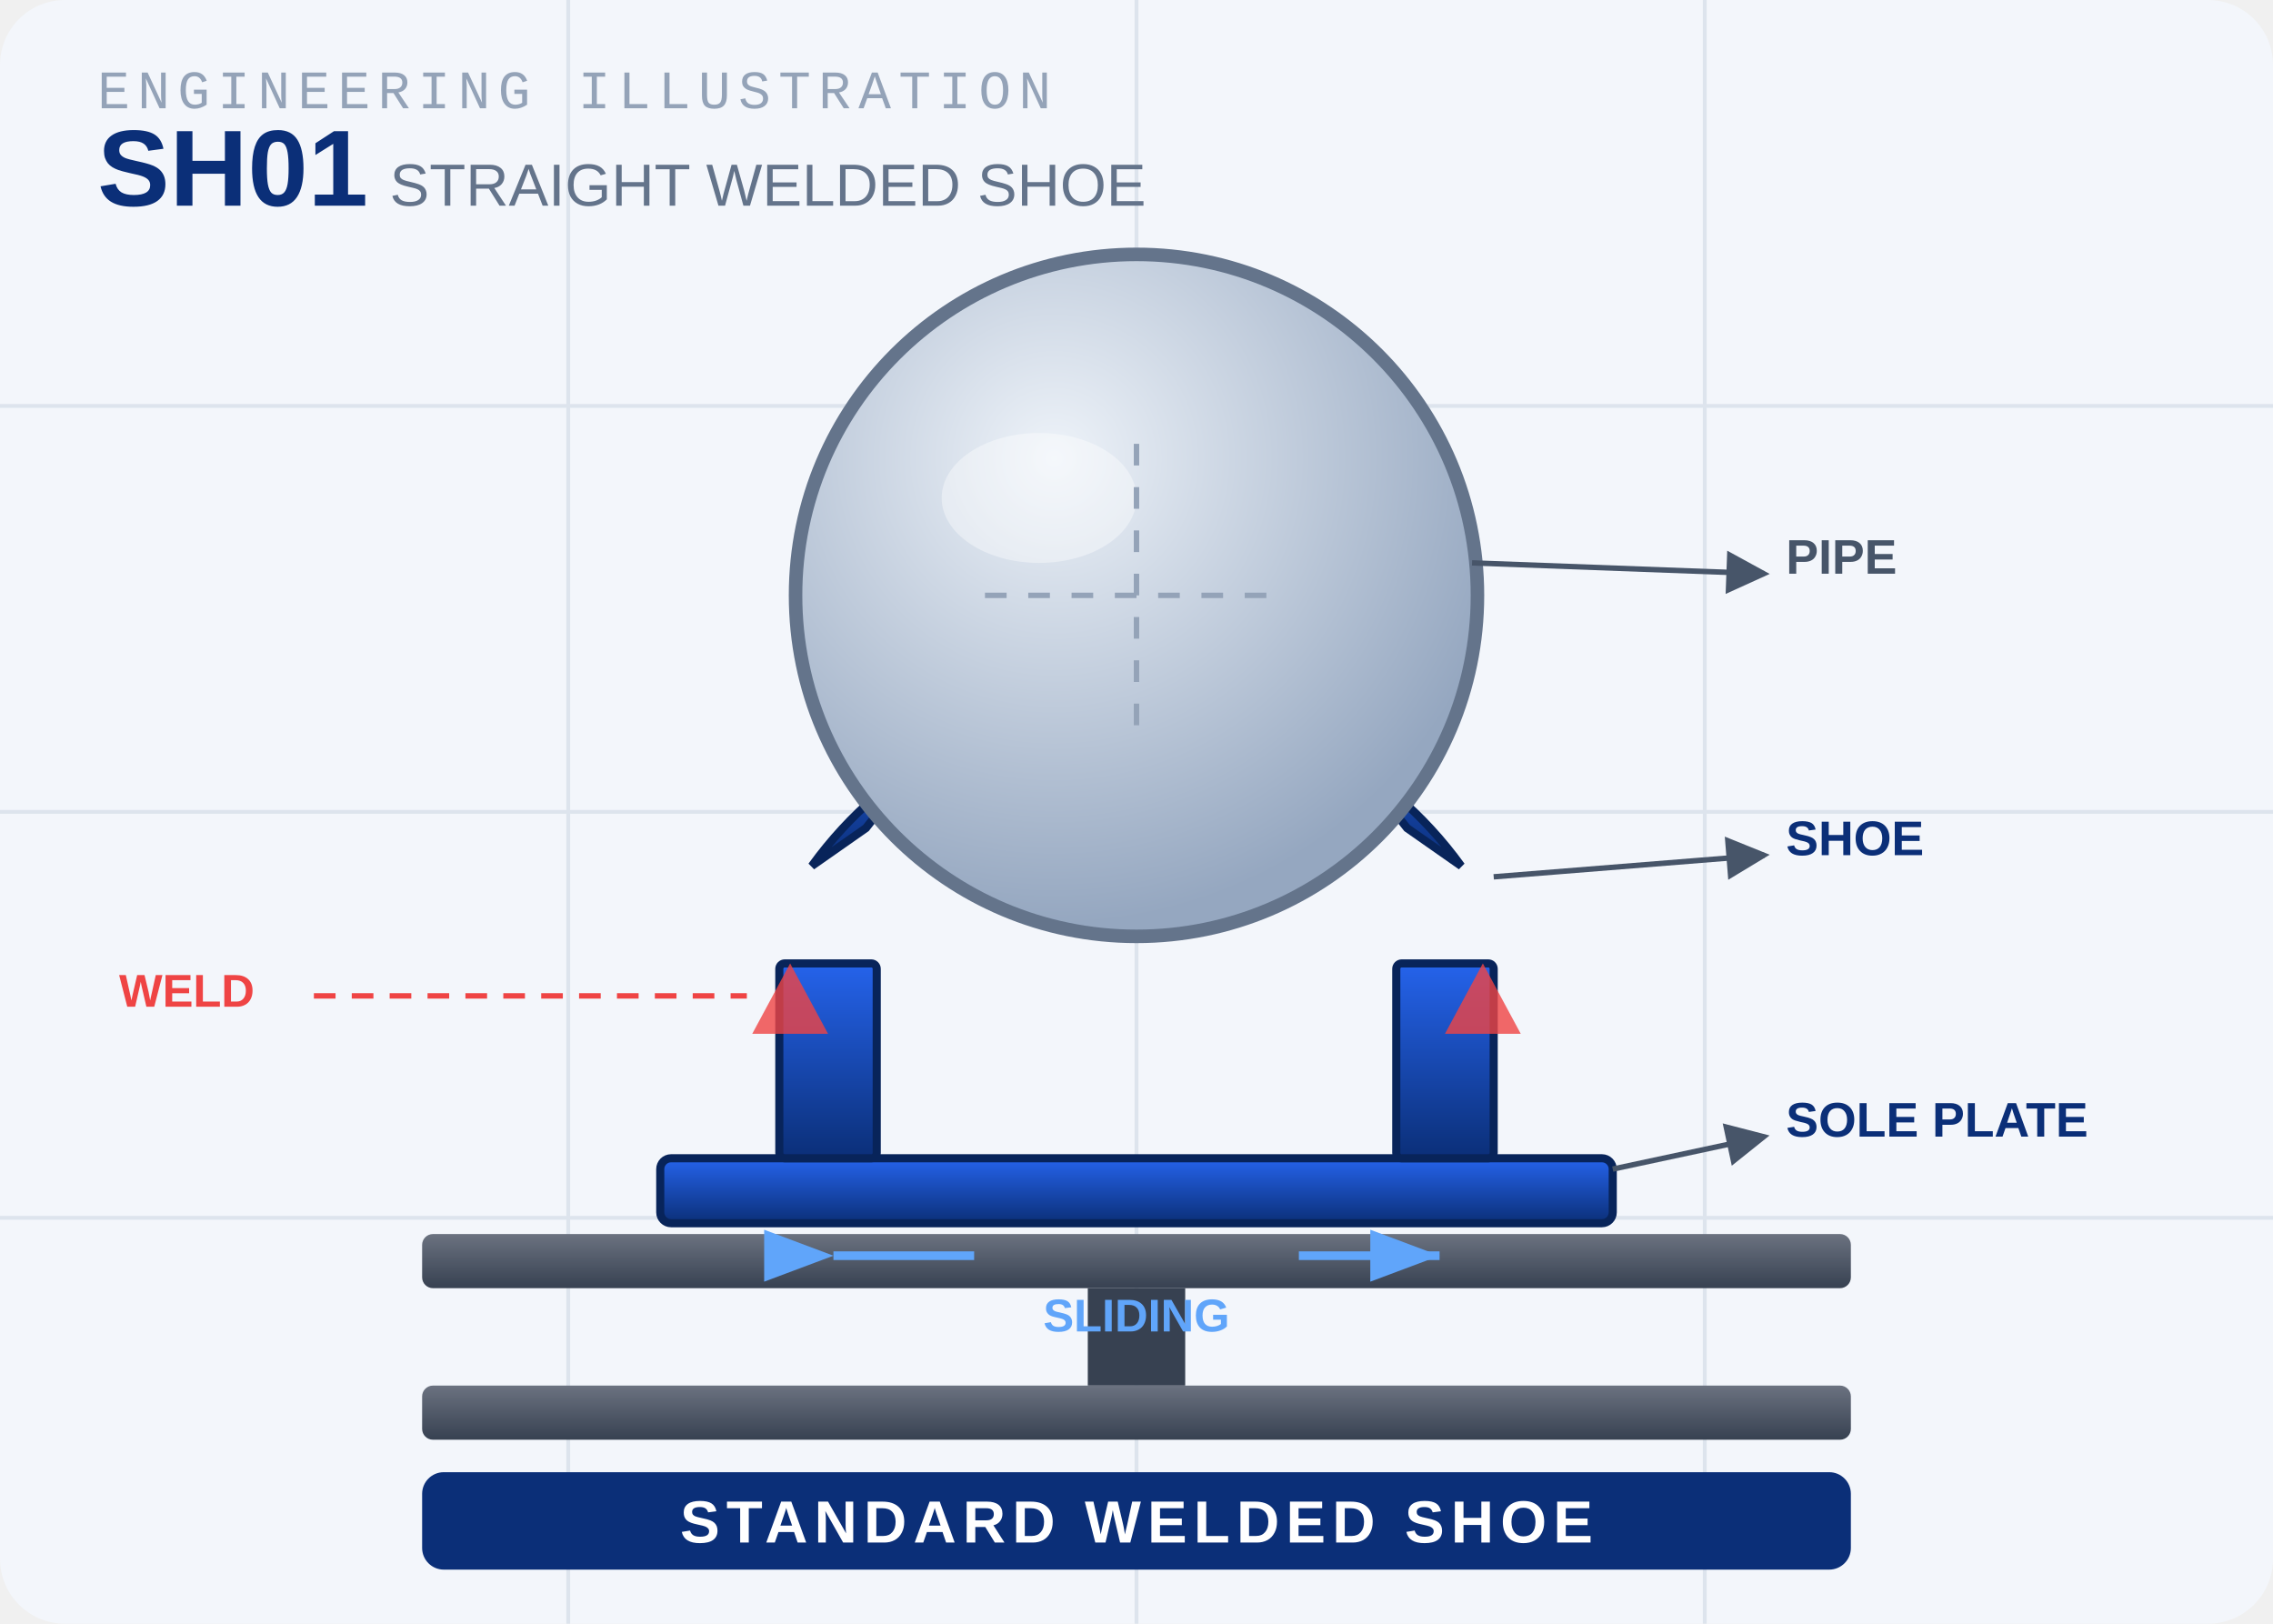
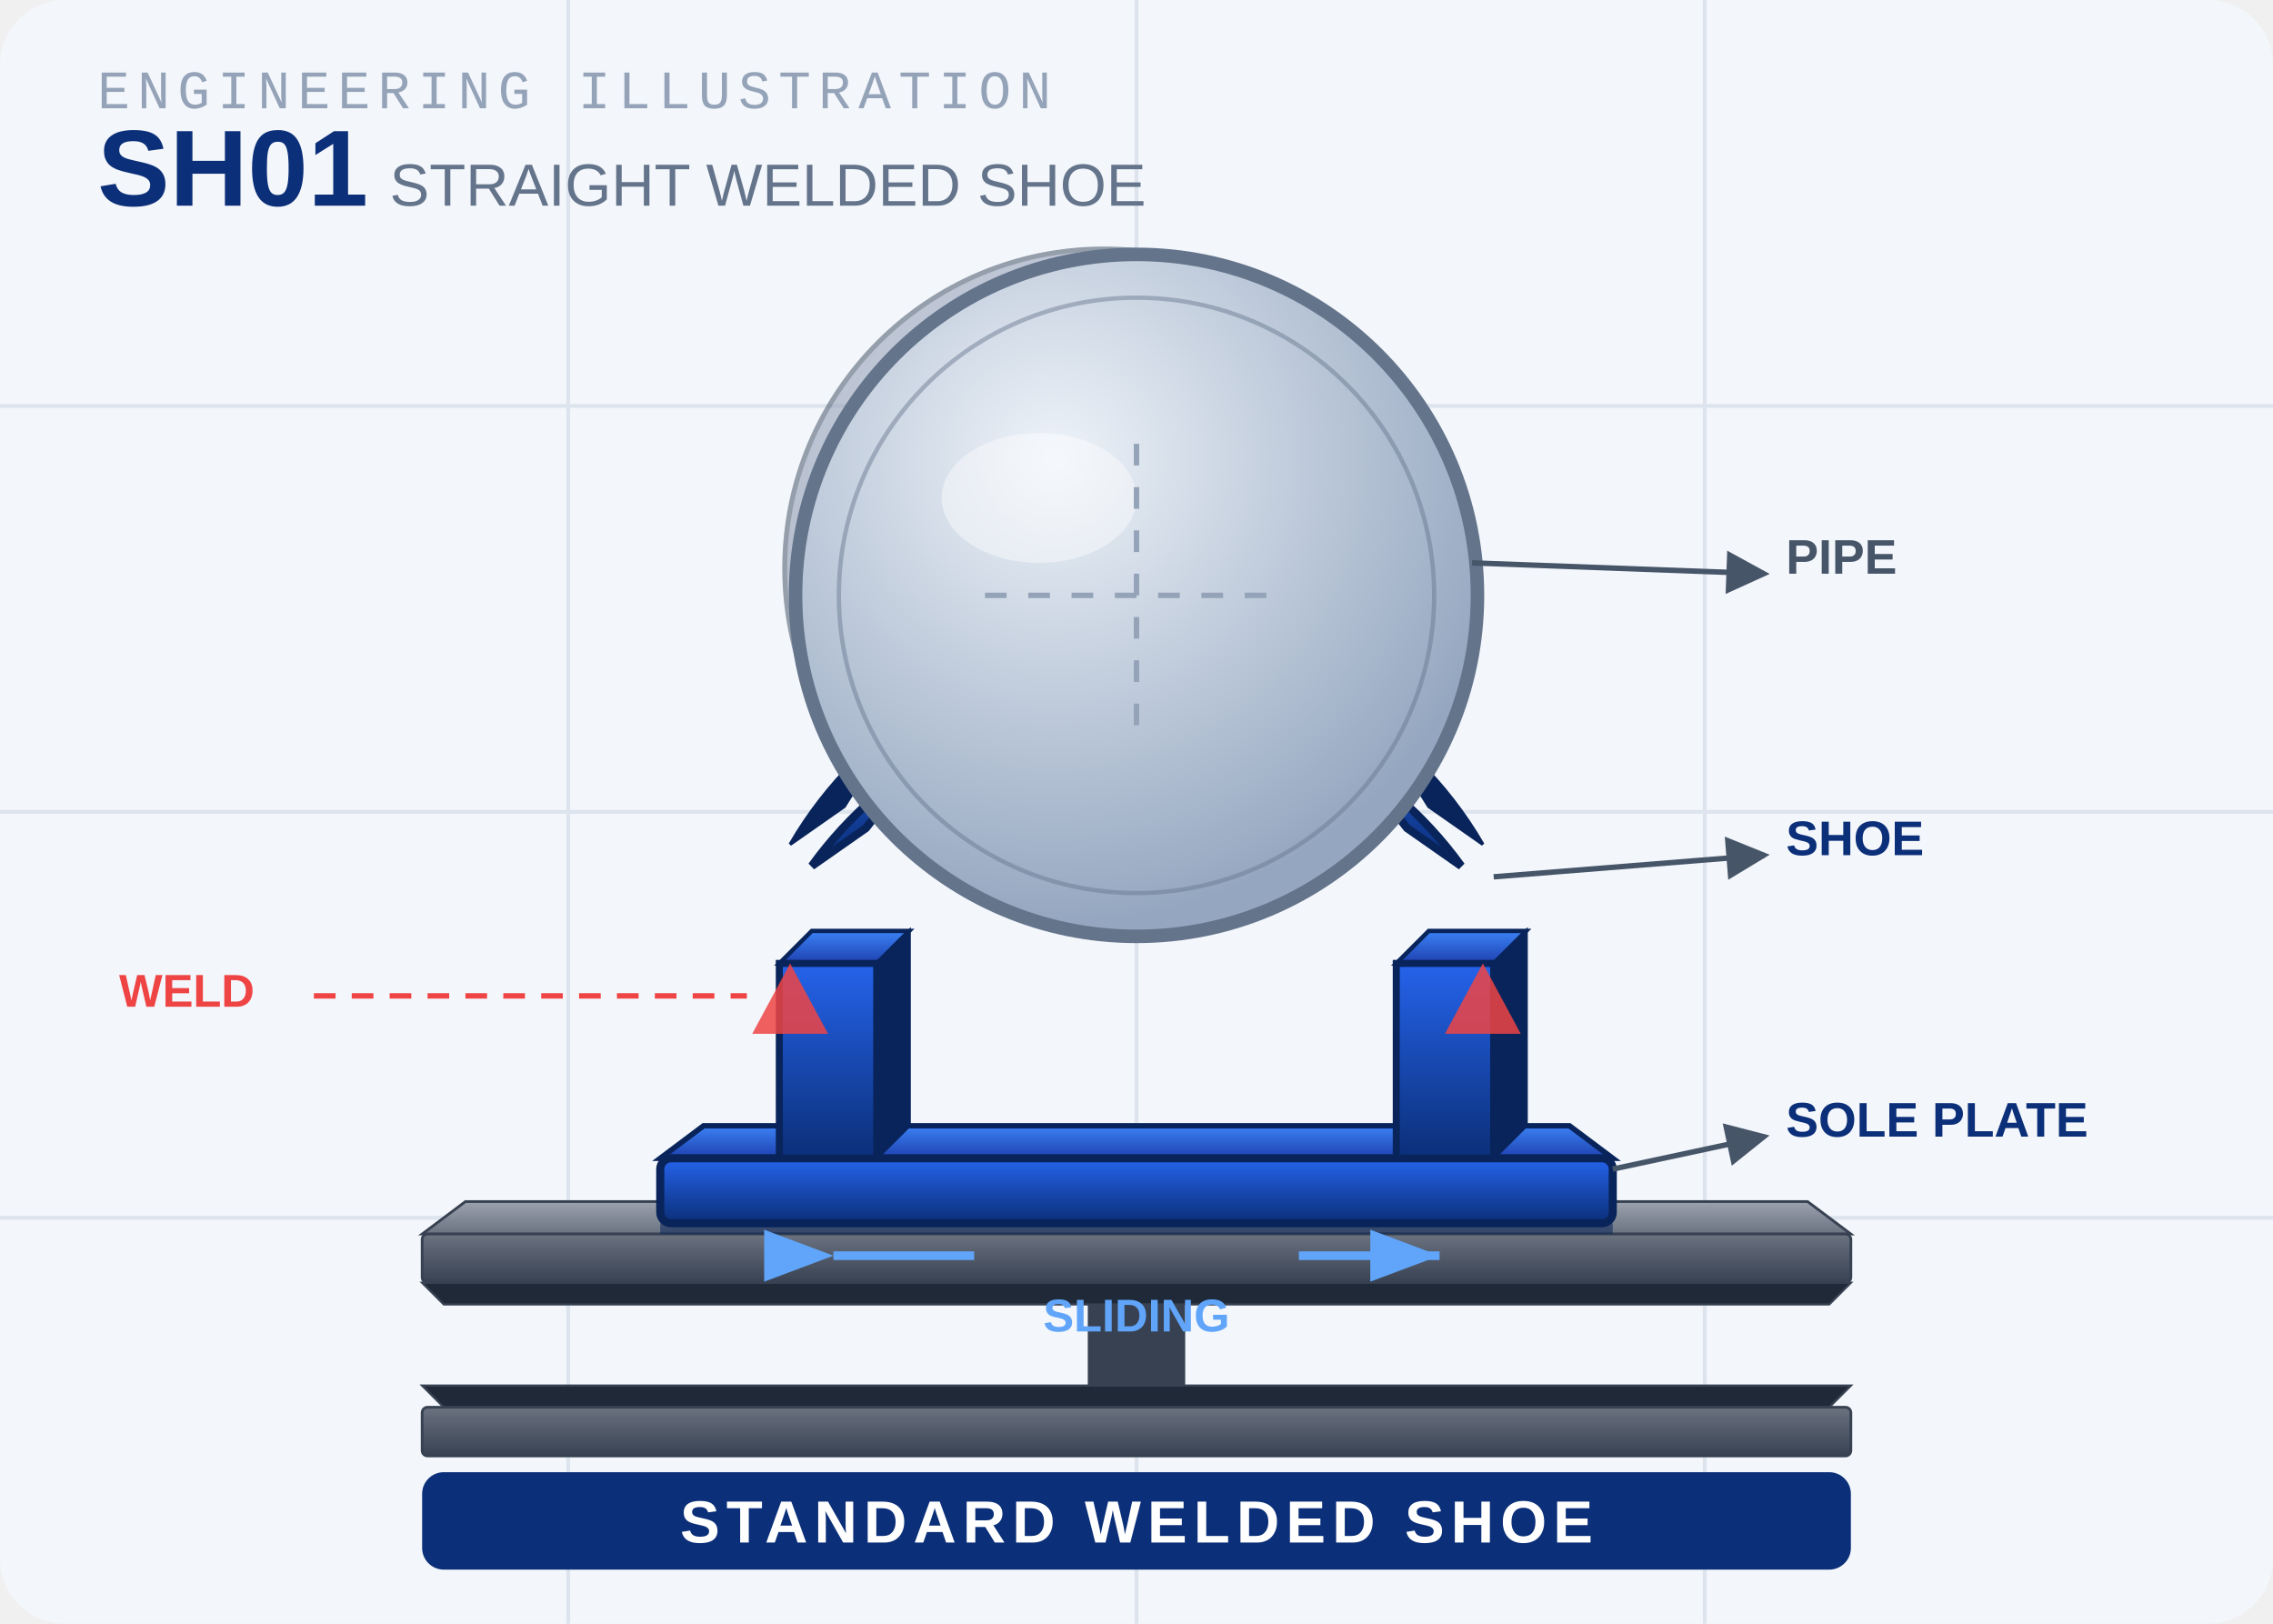
<svg xmlns="http://www.w3.org/2000/svg" viewBox="0 0 420 300">
  <defs>
    <radialGradient id="pipe" cx="38%" cy="30%" r="68%">
      <stop offset="0%" stop-color="#eef3f9" />
      <stop offset="100%" stop-color="#95a7c0" />
    </radialGradient>
+     <radialGradient id="pipe_back" cx="42%" cy="36%" r="65%">
+       <stop offset="0%" stop-color="#B8C4D9" />
+       <stop offset="100%" stop-color="#6B7A93" />
+     </radialGradient>
    <linearGradient id="steel" x1="0" y1="0" x2="0" y2="1">
      <stop offset="0%" stop-color="#6b7280" />
      <stop offset="100%" stop-color="#374151" />
    </linearGradient>
+     <linearGradient id="steel_top" x1="0" y1="0" x2="0" y2="1">
+       <stop offset="0%" stop-color="#9CA3AF" />
+       <stop offset="100%" stop-color="#6B7280" />
+     </linearGradient>
    <linearGradient id="shoe" x1="0" y1="0" x2="0" y2="1">
      <stop offset="0%" stop-color="#2563eb" />
      <stop offset="100%" stop-color="#0b2f78" />
+     </linearGradient>
+     <linearGradient id="shoe_top" x1="0" y1="0" x2="0" y2="1">
+       <stop offset="0%" stop-color="#3B82F6" />
+       <stop offset="100%" stop-color="#1E40AF" />
    </linearGradient>
    <marker id="arr" markerWidth="8" markerHeight="8" refX="7" refY="4" orient="auto">
      <path d="M0,0 L8,4 L0,8 z" fill="#475569" />
    </marker>
    <marker id="slideR" markerWidth="8" markerHeight="6" refX="8" refY="3" orient="auto">
      <path d="M0,0 L8,3 L0,6 z" fill="#60a5fa" />
    </marker>
    <marker id="slideL" markerWidth="8" markerHeight="6" refX="0" refY="3" orient="auto">
      <path d="M8,0 L0,3 L8,6 z" fill="#60a5fa" />
    </marker>
  </defs>
  <rect width="420" height="300" rx="12" fill="#f3f6fb" />
  <g opacity="0.55" stroke="#cbd5e1" stroke-width="0.7">
    <line x1="0" y1="75" x2="420" y2="75" />
    <line x1="0" y1="150" x2="420" y2="150" />
    <line x1="0" y1="225" x2="420" y2="225" />
    <line x1="105" y1="0" x2="105" y2="300" />
    <line x1="210" y1="0" x2="210" y2="300" />
    <line x1="315" y1="0" x2="315" y2="300" />
  </g>
  <text x="18" y="20" fill="#94a3b8" font-family="'Courier New', monospace" font-size="10" letter-spacing="1.4">ENGINEERING ILLUSTRATION</text>
  <text x="18" y="38" fill="#0b2f78" font-family="Arial, sans-serif" font-size="20" font-weight="700">SH01</text>
  <text x="72" y="38" fill="#64748b" font-family="Arial, sans-serif" font-size="11">STRAIGHT WELDED SHOE</text>
-   <rect x="78" y="228" width="264" height="10" rx="2" fill="url(#steel)" />
-   <rect x="201" y="238" width="18" height="18" fill="#374151" />
-   <rect x="78" y="256" width="264" height="10" rx="2" fill="url(#steel)" />
+   <polygon points="78,228 342,228 334,222 86,222" fill="url(#steel_top)" stroke="#374151" stroke-width="0.5" />
+   <rect x="78" y="228" width="264" height="9" rx="1" fill="url(#steel)" stroke="#374151" stroke-width="0.5" />
+   <polygon points="78,237 342,237 338,241 82,241" fill="#1F2937" stroke="#374151" stroke-width="0.4" />
+   <rect x="201" y="241" width="18" height="15" fill="#374151" />
+   <polygon points="78,256 342,256 338,260 82,260" fill="#1F2937" stroke="#374151" stroke-width="0.4" />
+   <rect x="78" y="260" width="264" height="9" rx="1" fill="url(#steel)" stroke="#374151" stroke-width="0.5" />
+   <polygon points="122,214 130,208 290,208 298,214" fill="url(#shoe_top)" stroke="#08245a" stroke-width="1" />
  <rect x="122" y="214" width="176" height="12" rx="2" fill="url(#shoe)" stroke="#08245a" stroke-width="1.5" />
-   <rect x="144" y="178" width="18" height="36" rx="1" fill="url(#shoe)" stroke="#08245a" stroke-width="1.5" />
-   <rect x="258" y="178" width="18" height="36" rx="1" fill="url(#shoe)" stroke="#08245a" stroke-width="1.5" />
-   <path d="M160,153 A63 63 0 0 1 260,153 L270,160 A74 74 0 0 0 150,160 Z" fill="url(#shoe)" stroke="#08245a" stroke-width="1.5" />
-   <polygon points="146,178 139,191 153,191" fill="#ef4444" opacity="0.8" />
-   <polygon points="274,178 267,191 281,191" fill="#ef4444" opacity="0.8" />
+   <rect x="122" y="226" width="176" height="2" fill="#08245a" opacity="0.55" />
+   <polygon points="144,178 162,178 168,172 150,172" fill="url(#shoe_top)" stroke="#08245a" stroke-width="0.8" />
+   <polygon points="162,178 168,172 168,208 162,214" fill="#08245a" stroke="#08245a" stroke-width="0.6" />
+   <rect x="144" y="178" width="18" height="36" fill="url(#shoe)" stroke="#08245a" stroke-width="1.3" />
+   <polygon points="258,178 276,178 282,172 264,172" fill="url(#shoe_top)" stroke="#08245a" stroke-width="0.8" />
+   <polygon points="276,178 282,172 282,208 276,214" fill="#08245a" stroke="#08245a" stroke-width="0.6" />
+   <rect x="258" y="178" width="18" height="36" fill="url(#shoe)" stroke="#08245a" stroke-width="1.3" />
+   <path d="M 156,149 A 63 63 0 0 1 264,149 L 274,156 A 74 74 0 0 0 146,156 Z" fill="#08245a" stroke="#08245a" stroke-width="0.6" />
+   <path d="M 160,153 A 63 63 0 0 1 260,153 L 270,160 A 74 74 0 0 0 150,160 Z" fill="url(#shoe)" stroke="#08245a" stroke-width="1.5" />
+   <path d="M 163,152 A 59 59 0 0 1 257,152" fill="none" stroke="rgba(147,197,253,0.55)" stroke-width="2.2" stroke-linecap="round" />
+   <polygon points="146,178 139,191 153,191" fill="#ef4444" opacity="0.85" />
+   <polygon points="274,178 267,191 281,191" fill="#ef4444" opacity="0.85" />
+   <circle cx="204" cy="105" r="59" fill="url(#pipe_back)" stroke="#475569" stroke-width="0.9" opacity="0.55" />
  <circle cx="210" cy="110" r="63" fill="url(#pipe)" stroke="#64748b" stroke-width="2.5" />
-   <ellipse cx="192" cy="92" rx="18" ry="12" fill="#ffffff" opacity="0.38" />
+   <circle cx="210" cy="110" r="55" fill="none" stroke="#64748b" stroke-width="0.8" opacity="0.45" />
+   <ellipse cx="192" cy="92" rx="18" ry="12" fill="#ffffff" opacity="0.42" />
  <line x1="210" y1="82" x2="210" y2="138" stroke="#94a3b8" stroke-dasharray="4 4" />
  <line x1="182" y1="110" x2="238" y2="110" stroke="#94a3b8" stroke-dasharray="4 4" />
  <line x1="180" y1="232" x2="154" y2="232" stroke="#60a5fa" stroke-width="1.6" marker-end="url(#slideL)" />
  <line x1="240" y1="232" x2="266" y2="232" stroke="#60a5fa" stroke-width="1.6" marker-end="url(#slideR)" />
  <text x="210" y="246" text-anchor="middle" fill="#60a5fa" font-family="Arial, sans-serif" font-size="8.5" font-weight="700">SLIDING</text>
  <text x="330" y="106" fill="#475569" font-family="Arial, sans-serif" font-size="9" font-weight="700">PIPE</text>
  <line x1="272" y1="104" x2="326" y2="106" stroke="#475569" stroke-width="1" marker-end="url(#arr)" />
  <text x="330" y="158" fill="#0b2f78" font-family="Arial, sans-serif" font-size="9" font-weight="700">SHOE</text>
  <line x1="276" y1="162" x2="326" y2="158" stroke="#475569" stroke-width="1" marker-end="url(#arr)" />
  <text x="330" y="210" fill="#0b2f78" font-family="Arial, sans-serif" font-size="9" font-weight="700">SOLE PLATE</text>
  <line x1="298" y1="216" x2="326" y2="210" stroke="#475569" stroke-width="1" marker-end="url(#arr)" />
  <text x="22" y="186" fill="#ef4444" font-family="Arial, sans-serif" font-size="8.5" font-weight="700">WELD</text>
  <line x1="58" y1="184" x2="138" y2="184" stroke="#ef4444" stroke-width="1" stroke-dasharray="4 3" />
  <rect x="78" y="272" width="264" height="18" rx="4" fill="#0b2f78" />
  <text x="210" y="285" text-anchor="middle" fill="#ffffff" font-family="Arial, sans-serif" font-size="11" font-weight="700" letter-spacing="1.2">STANDARD WELDED SHOE</text>
</svg>
